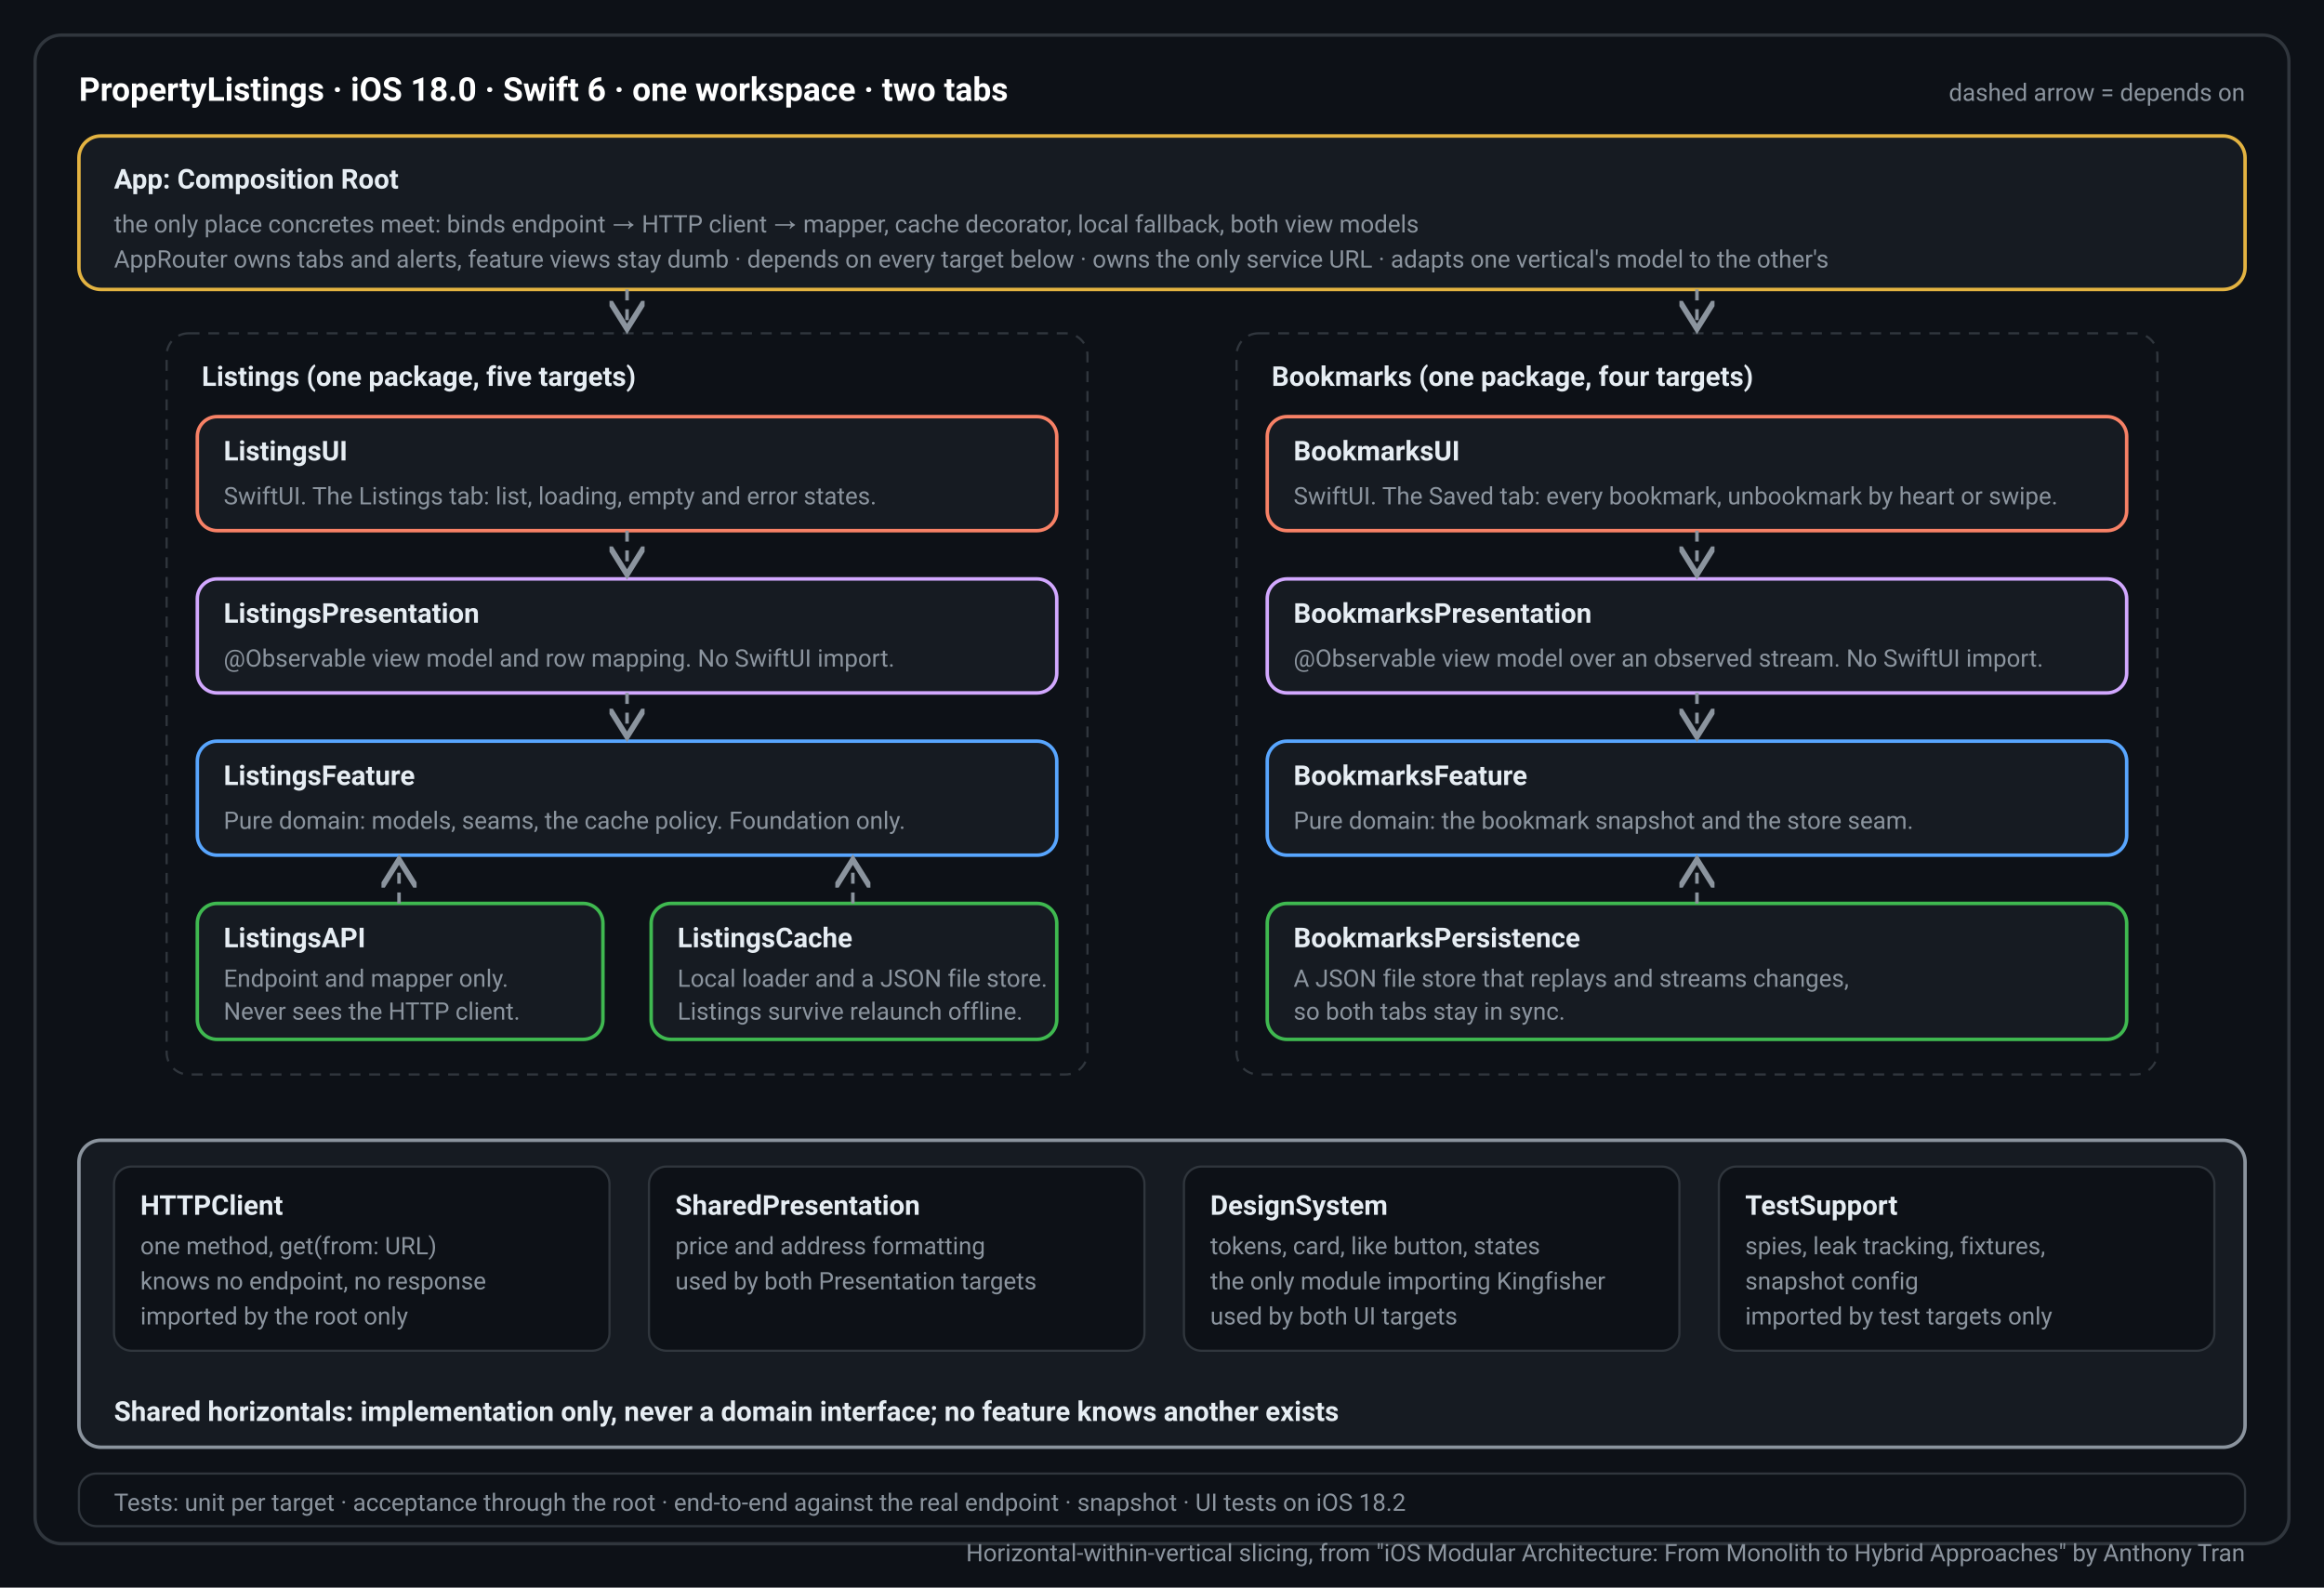
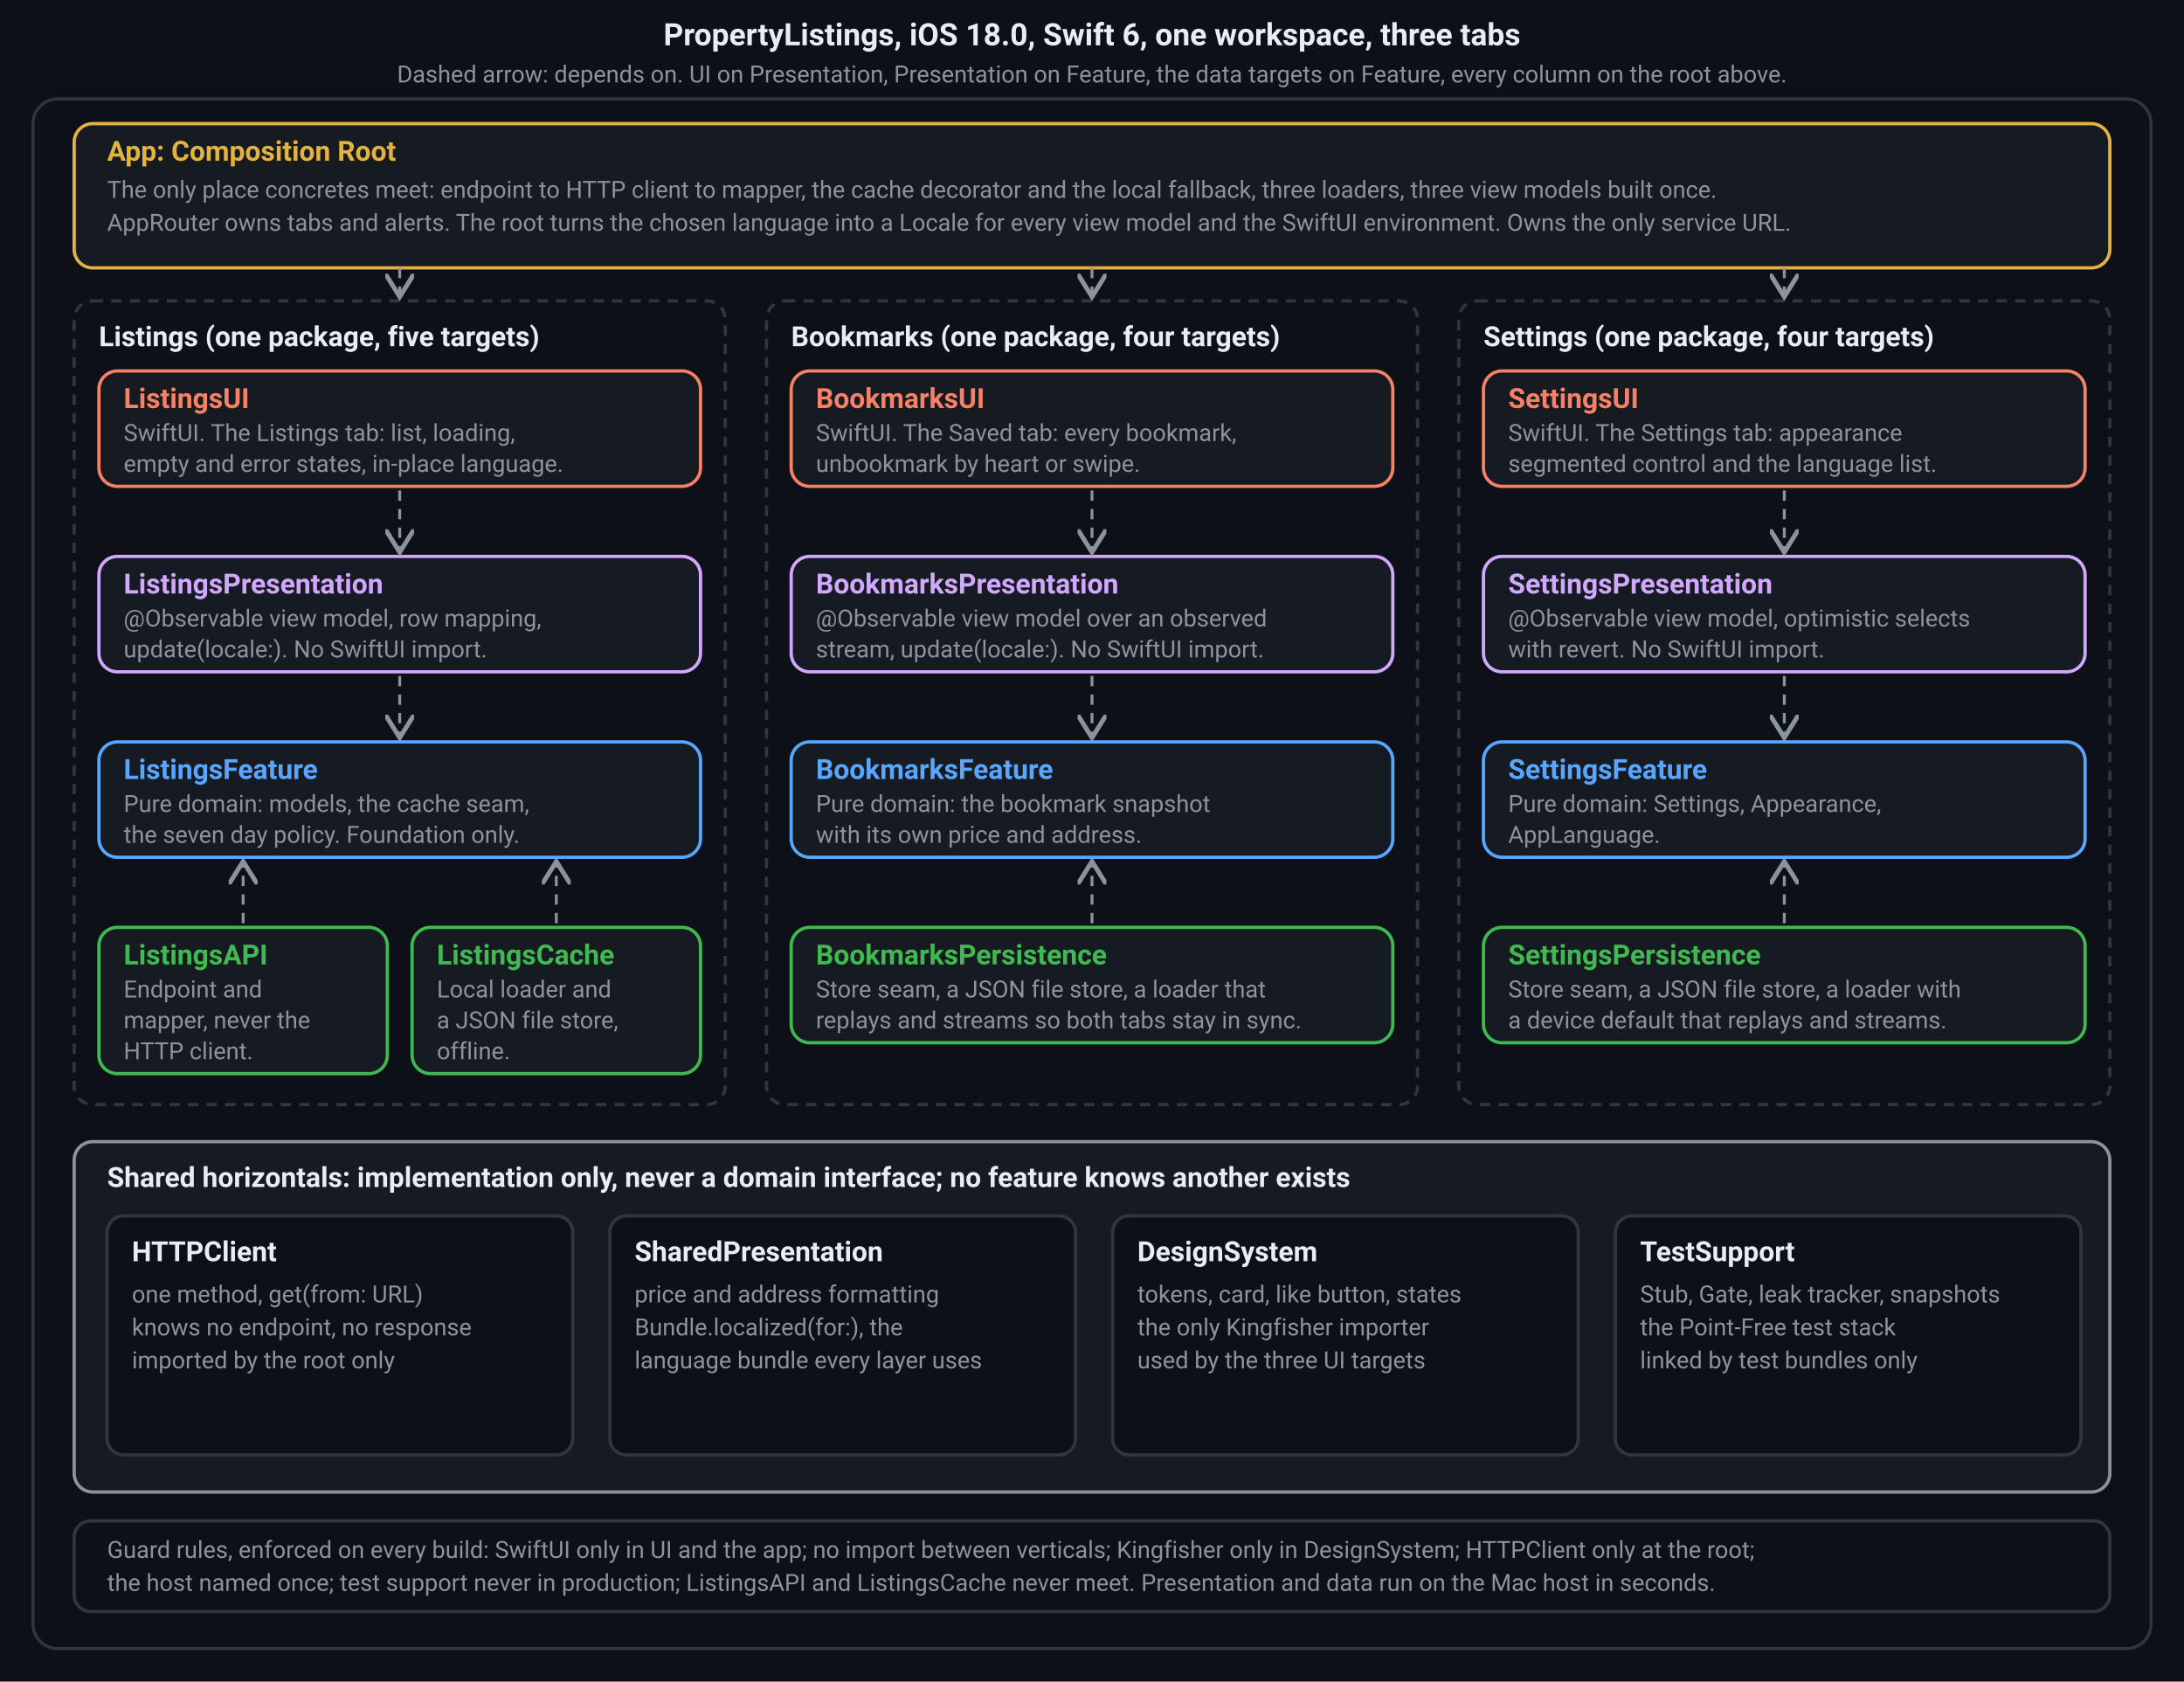
- <svg xmlns="http://www.w3.org/2000/svg" viewBox="0 0 1060 724" font-family="-apple-system, BlinkMacSystemFont, 'Segoe UI', Roboto, Helvetica, Arial, sans-serif">
+ <svg xmlns="http://www.w3.org/2000/svg" viewBox="0 0 1060 816" font-family="-apple-system, BlinkMacSystemFont, 'Segoe UI', Roboto, Helvetica, Arial, sans-serif">
+   <rect x="0" y="0" width="1060" height="816" fill="#0d1117" />
+   <style>.h{font-size:15px;font-weight:600;fill:#e6edf3}.n{font-size:13.5px;font-weight:600}.d{font-size:11.5px;fill:#8b949e}.k{font-size:12px;font-weight:600;fill:#8b949e;letter-spacing:.04em}.t{font-size:12px;fill:#e6edf3}</style>
  <defs>
    <marker id="dep" markerWidth="10" markerHeight="10" refX="8" refY="5" orient="auto">
      <path d="M0,0 L8,5 L0,10" fill="none" stroke="#8b949e" stroke-width="1.6" />
    </marker>
  </defs>
-   <style>
-   .t{font-size:15px;font-weight:600;fill:#fff}
-   .s{font-size:12.5px;font-weight:600;fill:#e6edf3}
-   .d{font-size:11px;fill:#8b949e}
-   .lbl{font-size:11px;fill:#8b949e}
- </style>
-   <rect x="0" y="0" width="1060" height="724" fill="#0d1117" />
-   <rect x="16" y="16" width="1028" height="688" rx="12" fill="#0d1117" stroke="#30363d" stroke-width="1.5" />
-   <text x="36" y="46" class="t">PropertyListings · iOS 18.0 · Swift 6 · one workspace · two tabs</text>
-   <text x="1024" y="46" class="lbl" text-anchor="end">dashed arrow = depends on</text>
-   <rect x="36" y="62" width="988" height="70" rx="10" fill="#161b22" stroke="#e3b341" stroke-width="1.6" />
-   <text x="52" y="86" class="s" fill="#e3b341">App: Composition Root</text>
-   <text x="52" y="106" class="d">the only place concretes meet: binds endpoint → HTTP client → mapper, cache decorator, local fallback, both view models</text>
-   <text x="52" y="122" class="d">AppRouter owns tabs and alerts, feature views stay dumb · depends on every target below · owns the only service URL · adapts one vertical's model to the other's</text>
-   <rect x="76" y="152" width="420" height="338" rx="10" fill="none" stroke="#30363d" stroke-dasharray="5 4" />
-   <text x="92" y="176" class="s">Listings (one package, five targets)</text>
-   <rect x="90" y="190" width="392" height="52" rx="9" fill="#161b22" stroke="#f78166" stroke-width="1.6" />
-   <text x="102" y="210" class="s" fill="#f78166">ListingsUI</text>
-   <text x="102" y="230" class="d">SwiftUI. The Listings tab: list, loading, empty and error states.</text>
-   <rect x="90" y="264" width="392" height="52" rx="9" fill="#161b22" stroke="#d2a8ff" stroke-width="1.6" />
-   <text x="102" y="284" class="s" fill="#d2a8ff">ListingsPresentation</text>
-   <text x="102" y="304" class="d">@Observable view model and row mapping. No SwiftUI import.</text>
-   <rect x="90" y="338" width="392" height="52" rx="9" fill="#161b22" stroke="#58a6ff" stroke-width="1.6" />
-   <text x="102" y="358" class="s" fill="#58a6ff">ListingsFeature</text>
-   <text x="102" y="378" class="d">Pure domain: models, seams, the cache policy. Foundation only.</text>
-   <rect x="90" y="412" width="185" height="62" rx="9" fill="#161b22" stroke="#3fb950" stroke-width="1.6" />
-   <text x="102" y="432" class="s" fill="#3fb950">ListingsAPI</text>
-   <text x="102" y="450" class="d">Endpoint and mapper only.</text>
-   <text x="102" y="465" class="d">Never sees the HTTP client.</text>
-   <rect x="297" y="412" width="185" height="62" rx="9" fill="#161b22" stroke="#3fb950" stroke-width="1.6" />
-   <text x="309" y="432" class="s" fill="#3fb950">ListingsCache</text>
-   <text x="309" y="450" class="d">Local loader and a JSON file store.</text>
-   <text x="309" y="465" class="d">Listings survive relaunch offline.</text>
-   <line x1="286" y1="242" x2="286" y2="262" stroke="#8b949e" stroke-width="1.6" stroke-dasharray="5 4" marker-end="url(#dep)" />
-   <line x1="286" y1="316" x2="286" y2="336" stroke="#8b949e" stroke-width="1.6" stroke-dasharray="5 4" marker-end="url(#dep)" />
-   <line x1="182" y1="412" x2="182" y2="392" stroke="#8b949e" stroke-width="1.6" stroke-dasharray="5 4" marker-end="url(#dep)" />
-   <line x1="389" y1="412" x2="389" y2="392" stroke="#8b949e" stroke-width="1.6" stroke-dasharray="5 4" marker-end="url(#dep)" />
-   <rect x="564" y="152" width="420" height="338" rx="10" fill="none" stroke="#30363d" stroke-dasharray="5 4" />
-   <text x="580" y="176" class="s">Bookmarks (one package, four targets)</text>
-   <rect x="578" y="190" width="392" height="52" rx="9" fill="#161b22" stroke="#f78166" stroke-width="1.6" />
-   <text x="590" y="210" class="s" fill="#f78166">BookmarksUI</text>
-   <text x="590" y="230" class="d">SwiftUI. The Saved tab: every bookmark, unbookmark by heart or swipe.</text>
-   <rect x="578" y="264" width="392" height="52" rx="9" fill="#161b22" stroke="#d2a8ff" stroke-width="1.6" />
-   <text x="590" y="284" class="s" fill="#d2a8ff">BookmarksPresentation</text>
-   <text x="590" y="304" class="d">@Observable view model over an observed stream. No SwiftUI import.</text>
-   <rect x="578" y="338" width="392" height="52" rx="9" fill="#161b22" stroke="#58a6ff" stroke-width="1.6" />
-   <text x="590" y="358" class="s" fill="#58a6ff">BookmarksFeature</text>
-   <text x="590" y="378" class="d">Pure domain: the bookmark snapshot and the store seam.</text>
-   <rect x="578" y="412" width="392" height="62" rx="9" fill="#161b22" stroke="#3fb950" stroke-width="1.6" />
-   <text x="590" y="432" class="s" fill="#3fb950">BookmarksPersistence</text>
-   <text x="590" y="450" class="d">A JSON file store that replays and streams changes,</text>
-   <text x="590" y="465" class="d">so both tabs stay in sync.</text>
-   <line x1="774" y1="242" x2="774" y2="262" stroke="#8b949e" stroke-width="1.6" stroke-dasharray="5 4" marker-end="url(#dep)" />
-   <line x1="774" y1="316" x2="774" y2="336" stroke="#8b949e" stroke-width="1.6" stroke-dasharray="5 4" marker-end="url(#dep)" />
-   <line x1="774" y1="412" x2="774" y2="392" stroke="#8b949e" stroke-width="1.6" stroke-dasharray="5 4" marker-end="url(#dep)" />
-   <line x1="286" y1="132" x2="286" y2="150" stroke="#8b949e" stroke-width="1.6" stroke-dasharray="5 4" marker-end="url(#dep)" />
-   <line x1="774" y1="132" x2="774" y2="150" stroke="#8b949e" stroke-width="1.6" stroke-dasharray="5 4" marker-end="url(#dep)" />
-   <rect x="36" y="520" width="988" height="140" rx="10" fill="#161b22" stroke="#8b949e" stroke-width="1.6" />
-   <text x="52" y="648" class="s" fill="#8b949e">Shared horizontals: implementation only, never a domain interface; no feature knows another exists</text>
-   <rect x="52" y="532" width="226" height="84" rx="8" fill="#0d1117" stroke="#30363d" />
-   <text x="64" y="554" class="s">HTTPClient</text>
-   <text x="64" y="572" class="d">one method, get(from: URL)</text>
-   <text x="64" y="588" class="d">knows no endpoint, no response</text>
-   <text x="64" y="604" class="d">imported by the root only</text>
-   <rect x="296" y="532" width="226" height="84" rx="8" fill="#0d1117" stroke="#30363d" />
-   <text x="308" y="554" class="s">SharedPresentation</text>
-   <text x="308" y="572" class="d">price and address formatting</text>
-   <text x="308" y="588" class="d">used by both Presentation targets</text>
-   <rect x="540" y="532" width="226" height="84" rx="8" fill="#0d1117" stroke="#30363d" />
-   <text x="552" y="554" class="s">DesignSystem</text>
-   <text x="552" y="572" class="d">tokens, card, like button, states</text>
-   <text x="552" y="588" class="d">the only module importing Kingfisher</text>
-   <text x="552" y="604" class="d">used by both UI targets</text>
-   <rect x="784" y="532" width="226" height="84" rx="8" fill="#0d1117" stroke="#30363d" />
-   <text x="796" y="554" class="s">TestSupport</text>
-   <text x="796" y="572" class="d">spies, leak tracking, fixtures,</text>
-   <text x="796" y="588" class="d">snapshot config</text>
-   <text x="796" y="604" class="d">imported by test targets only</text>
-   <rect x="36" y="672" width="988" height="24" rx="8" fill="#0d1117" stroke="#30363d" />
-   <text x="52" y="689" class="d">Tests: unit per target · acceptance through the root · end-to-end against the real endpoint · snapshot · UI tests on iOS 18.2</text>
-   <text x="1024" y="712" class="lbl" text-anchor="end">Horizontal-within-vertical slicing, from "iOS Modular Architecture: From Monolith to Hybrid Approaches" by Anthony Tran</text>
+   <text x="530" y="22" class="h" text-anchor="middle">PropertyListings, iOS 18.0, Swift 6, one workspace, three tabs</text>
+   <text x="530" y="40" class="d" text-anchor="middle">Dashed arrow: depends on. UI on Presentation, Presentation on Feature, the data targets on Feature, every column on the root above.</text>
+   <rect x="16" y="48" width="1028" height="752" rx="12" fill="#0d1117" stroke="#30363d" stroke-width="1.5" />
+   <rect x="36" y="60" width="988" height="70" rx="9" fill="#161b22" stroke="#e3b341" stroke-width="1.6" />
+   <text x="52" y="78" class="n" fill="#e3b341">App: Composition Root</text>
+   <text x="52" y="96" class="d">The only place concretes meet: endpoint to HTTP client to mapper, the cache decorator and the local fallback, three loaders, three view models built once.</text>
+   <text x="52" y="112" class="d">AppRouter owns tabs and alerts. The root turns the chosen language into a Locale for every view model and the SwiftUI environment. Owns the only service URL.</text>
+   <rect x="36" y="146" width="316" height="390" rx="9" fill="none" stroke="#30363d" stroke-width="1.6" stroke-dasharray="5 4" />
+   <text x="48" y="168" class="n" fill="#e6edf3">Listings (one package, five targets)</text>
+   <rect x="48" y="180" width="292" height="56" rx="9" fill="#161b22" stroke="#f78166" stroke-width="1.6" />
+   <text x="60" y="198" class="n" fill="#f78166">ListingsUI</text>
+   <text x="60" y="214" class="d">SwiftUI. The Listings tab: list, loading,</text>
+   <text x="60" y="229" class="d">empty and error states, in-place language.</text>
+   <rect x="48" y="270" width="292" height="56" rx="9" fill="#161b22" stroke="#d2a8ff" stroke-width="1.6" />
+   <text x="60" y="288" class="n" fill="#d2a8ff">ListingsPresentation</text>
+   <text x="60" y="304" class="d">@Observable view model, row mapping,</text>
+   <text x="60" y="319" class="d">update(locale:). No SwiftUI import.</text>
+   <rect x="48" y="360" width="292" height="56" rx="9" fill="#161b22" stroke="#58a6ff" stroke-width="1.6" />
+   <text x="60" y="378" class="n" fill="#58a6ff">ListingsFeature</text>
+   <text x="60" y="394" class="d">Pure domain: models, the cache seam,</text>
+   <text x="60" y="409" class="d">the seven day policy. Foundation only.</text>
+   <rect x="48" y="450" width="140" height="71" rx="9" fill="#161b22" stroke="#3fb950" stroke-width="1.6" />
+   <text x="60" y="468" class="n" fill="#3fb950">ListingsAPI</text>
+   <text x="60" y="484" class="d">Endpoint and</text>
+   <text x="60" y="499" class="d">mapper, never the</text>
+   <text x="60" y="514" class="d">HTTP client.</text>
+   <rect x="200" y="450" width="140" height="71" rx="9" fill="#161b22" stroke="#3fb950" stroke-width="1.6" />
+   <text x="212" y="468" class="n" fill="#3fb950">ListingsCache</text>
+   <text x="212" y="484" class="d">Local loader and</text>
+   <text x="212" y="499" class="d">a JSON file store,</text>
+   <text x="212" y="514" class="d">offline.</text>
+   <path d="M194,130 L194,144" stroke="#8b949e" stroke-width="1.4" stroke-dasharray="5 4" fill="none" marker-end="url(#dep)" />
+   <path d="M194,238 L194,268" stroke="#8b949e" stroke-width="1.4" stroke-dasharray="5 4" fill="none" marker-end="url(#dep)" />
+   <path d="M194,328 L194,358" stroke="#8b949e" stroke-width="1.4" stroke-dasharray="5 4" fill="none" marker-end="url(#dep)" />
+   <path d="M118,448 L118,418" stroke="#8b949e" stroke-width="1.4" stroke-dasharray="5 4" fill="none" marker-end="url(#dep)" />
+   <path d="M270,448 L270,418" stroke="#8b949e" stroke-width="1.4" stroke-dasharray="5 4" fill="none" marker-end="url(#dep)" />
+   <rect x="372" y="146" width="316" height="390" rx="9" fill="none" stroke="#30363d" stroke-width="1.6" stroke-dasharray="5 4" />
+   <text x="384" y="168" class="n" fill="#e6edf3">Bookmarks (one package, four targets)</text>
+   <rect x="384" y="180" width="292" height="56" rx="9" fill="#161b22" stroke="#f78166" stroke-width="1.6" />
+   <text x="396" y="198" class="n" fill="#f78166">BookmarksUI</text>
+   <text x="396" y="214" class="d">SwiftUI. The Saved tab: every bookmark,</text>
+   <text x="396" y="229" class="d">unbookmark by heart or swipe.</text>
+   <rect x="384" y="270" width="292" height="56" rx="9" fill="#161b22" stroke="#d2a8ff" stroke-width="1.6" />
+   <text x="396" y="288" class="n" fill="#d2a8ff">BookmarksPresentation</text>
+   <text x="396" y="304" class="d">@Observable view model over an observed</text>
+   <text x="396" y="319" class="d">stream, update(locale:). No SwiftUI import.</text>
+   <rect x="384" y="360" width="292" height="56" rx="9" fill="#161b22" stroke="#58a6ff" stroke-width="1.6" />
+   <text x="396" y="378" class="n" fill="#58a6ff">BookmarksFeature</text>
+   <text x="396" y="394" class="d">Pure domain: the bookmark snapshot</text>
+   <text x="396" y="409" class="d">with its own price and address.</text>
+   <rect x="384" y="450" width="292" height="56" rx="9" fill="#161b22" stroke="#3fb950" stroke-width="1.6" />
+   <text x="396" y="468" class="n" fill="#3fb950">BookmarksPersistence</text>
+   <text x="396" y="484" class="d">Store seam, a JSON file store, a loader that</text>
+   <text x="396" y="499" class="d">replays and streams so both tabs stay in sync.</text>
+   <path d="M530,130 L530,144" stroke="#8b949e" stroke-width="1.4" stroke-dasharray="5 4" fill="none" marker-end="url(#dep)" />
+   <path d="M530,238 L530,268" stroke="#8b949e" stroke-width="1.4" stroke-dasharray="5 4" fill="none" marker-end="url(#dep)" />
+   <path d="M530,328 L530,358" stroke="#8b949e" stroke-width="1.4" stroke-dasharray="5 4" fill="none" marker-end="url(#dep)" />
+   <path d="M530,448 L530,418" stroke="#8b949e" stroke-width="1.4" stroke-dasharray="5 4" fill="none" marker-end="url(#dep)" />
+   <rect x="708" y="146" width="316" height="390" rx="9" fill="none" stroke="#30363d" stroke-width="1.6" stroke-dasharray="5 4" />
+   <text x="720" y="168" class="n" fill="#e6edf3">Settings (one package, four targets)</text>
+   <rect x="720" y="180" width="292" height="56" rx="9" fill="#161b22" stroke="#f78166" stroke-width="1.6" />
+   <text x="732" y="198" class="n" fill="#f78166">SettingsUI</text>
+   <text x="732" y="214" class="d">SwiftUI. The Settings tab: appearance</text>
+   <text x="732" y="229" class="d">segmented control and the language list.</text>
+   <rect x="720" y="270" width="292" height="56" rx="9" fill="#161b22" stroke="#d2a8ff" stroke-width="1.6" />
+   <text x="732" y="288" class="n" fill="#d2a8ff">SettingsPresentation</text>
+   <text x="732" y="304" class="d">@Observable view model, optimistic selects</text>
+   <text x="732" y="319" class="d">with revert. No SwiftUI import.</text>
+   <rect x="720" y="360" width="292" height="56" rx="9" fill="#161b22" stroke="#58a6ff" stroke-width="1.6" />
+   <text x="732" y="378" class="n" fill="#58a6ff">SettingsFeature</text>
+   <text x="732" y="394" class="d">Pure domain: Settings, Appearance,</text>
+   <text x="732" y="409" class="d">AppLanguage.</text>
+   <rect x="720" y="450" width="292" height="56" rx="9" fill="#161b22" stroke="#3fb950" stroke-width="1.6" />
+   <text x="732" y="468" class="n" fill="#3fb950">SettingsPersistence</text>
+   <text x="732" y="484" class="d">Store seam, a JSON file store, a loader with</text>
+   <text x="732" y="499" class="d">a device default that replays and streams.</text>
+   <path d="M866,130 L866,144" stroke="#8b949e" stroke-width="1.4" stroke-dasharray="5 4" fill="none" marker-end="url(#dep)" />
+   <path d="M866,238 L866,268" stroke="#8b949e" stroke-width="1.4" stroke-dasharray="5 4" fill="none" marker-end="url(#dep)" />
+   <path d="M866,328 L866,358" stroke="#8b949e" stroke-width="1.4" stroke-dasharray="5 4" fill="none" marker-end="url(#dep)" />
+   <path d="M866,448 L866,418" stroke="#8b949e" stroke-width="1.4" stroke-dasharray="5 4" fill="none" marker-end="url(#dep)" />
+   <rect x="36" y="554" width="988" height="170" rx="9" fill="#161b22" stroke="#8b949e" stroke-width="1.6" />
+   <text x="52" y="576" class="n" fill="#e6edf3">Shared horizontals: implementation only, never a domain interface; no feature knows another exists</text>
+   <rect x="52" y="590" width="226" height="116" rx="8" fill="#0d1117" stroke="#30363d" stroke-width="1.6" />
+   <text x="64" y="612" class="n" fill="#e6edf3">HTTPClient</text>
+   <text x="64" y="632" class="d">one method, get(from: URL)</text>
+   <text x="64" y="648" class="d">knows no endpoint, no response</text>
+   <text x="64" y="664" class="d">imported by the root only</text>
+   <rect x="296" y="590" width="226" height="116" rx="8" fill="#0d1117" stroke="#30363d" stroke-width="1.6" />
+   <text x="308" y="612" class="n" fill="#e6edf3">SharedPresentation</text>
+   <text x="308" y="632" class="d">price and address formatting</text>
+   <text x="308" y="648" class="d">Bundle.localized(for:), the</text>
+   <text x="308" y="664" class="d">language bundle every layer uses</text>
+   <rect x="540" y="590" width="226" height="116" rx="8" fill="#0d1117" stroke="#30363d" stroke-width="1.6" />
+   <text x="552" y="612" class="n" fill="#e6edf3">DesignSystem</text>
+   <text x="552" y="632" class="d">tokens, card, like button, states</text>
+   <text x="552" y="648" class="d">the only Kingfisher importer</text>
+   <text x="552" y="664" class="d">used by the three UI targets</text>
+   <rect x="784" y="590" width="226" height="116" rx="8" fill="#0d1117" stroke="#30363d" stroke-width="1.6" />
+   <text x="796" y="612" class="n" fill="#e6edf3">TestSupport</text>
+   <text x="796" y="632" class="d">Stub, Gate, leak tracker, snapshots</text>
+   <text x="796" y="648" class="d">the Point-Free test stack</text>
+   <text x="796" y="664" class="d">linked by test bundles only</text>
+   <rect x="36" y="738" width="988" height="44" rx="8" fill="#0d1117" stroke="#30363d" stroke-width="1.6" />
+   <text x="52" y="756" class="d">Guard rules, enforced on every build: SwiftUI only in UI and the app; no import between verticals; Kingfisher only in DesignSystem; HTTPClient only at the root;</text>
+   <text x="52" y="772" class="d">the host named once; test support never in production; ListingsAPI and ListingsCache never meet. Presentation and data run on the Mac host in seconds.</text>
</svg>
